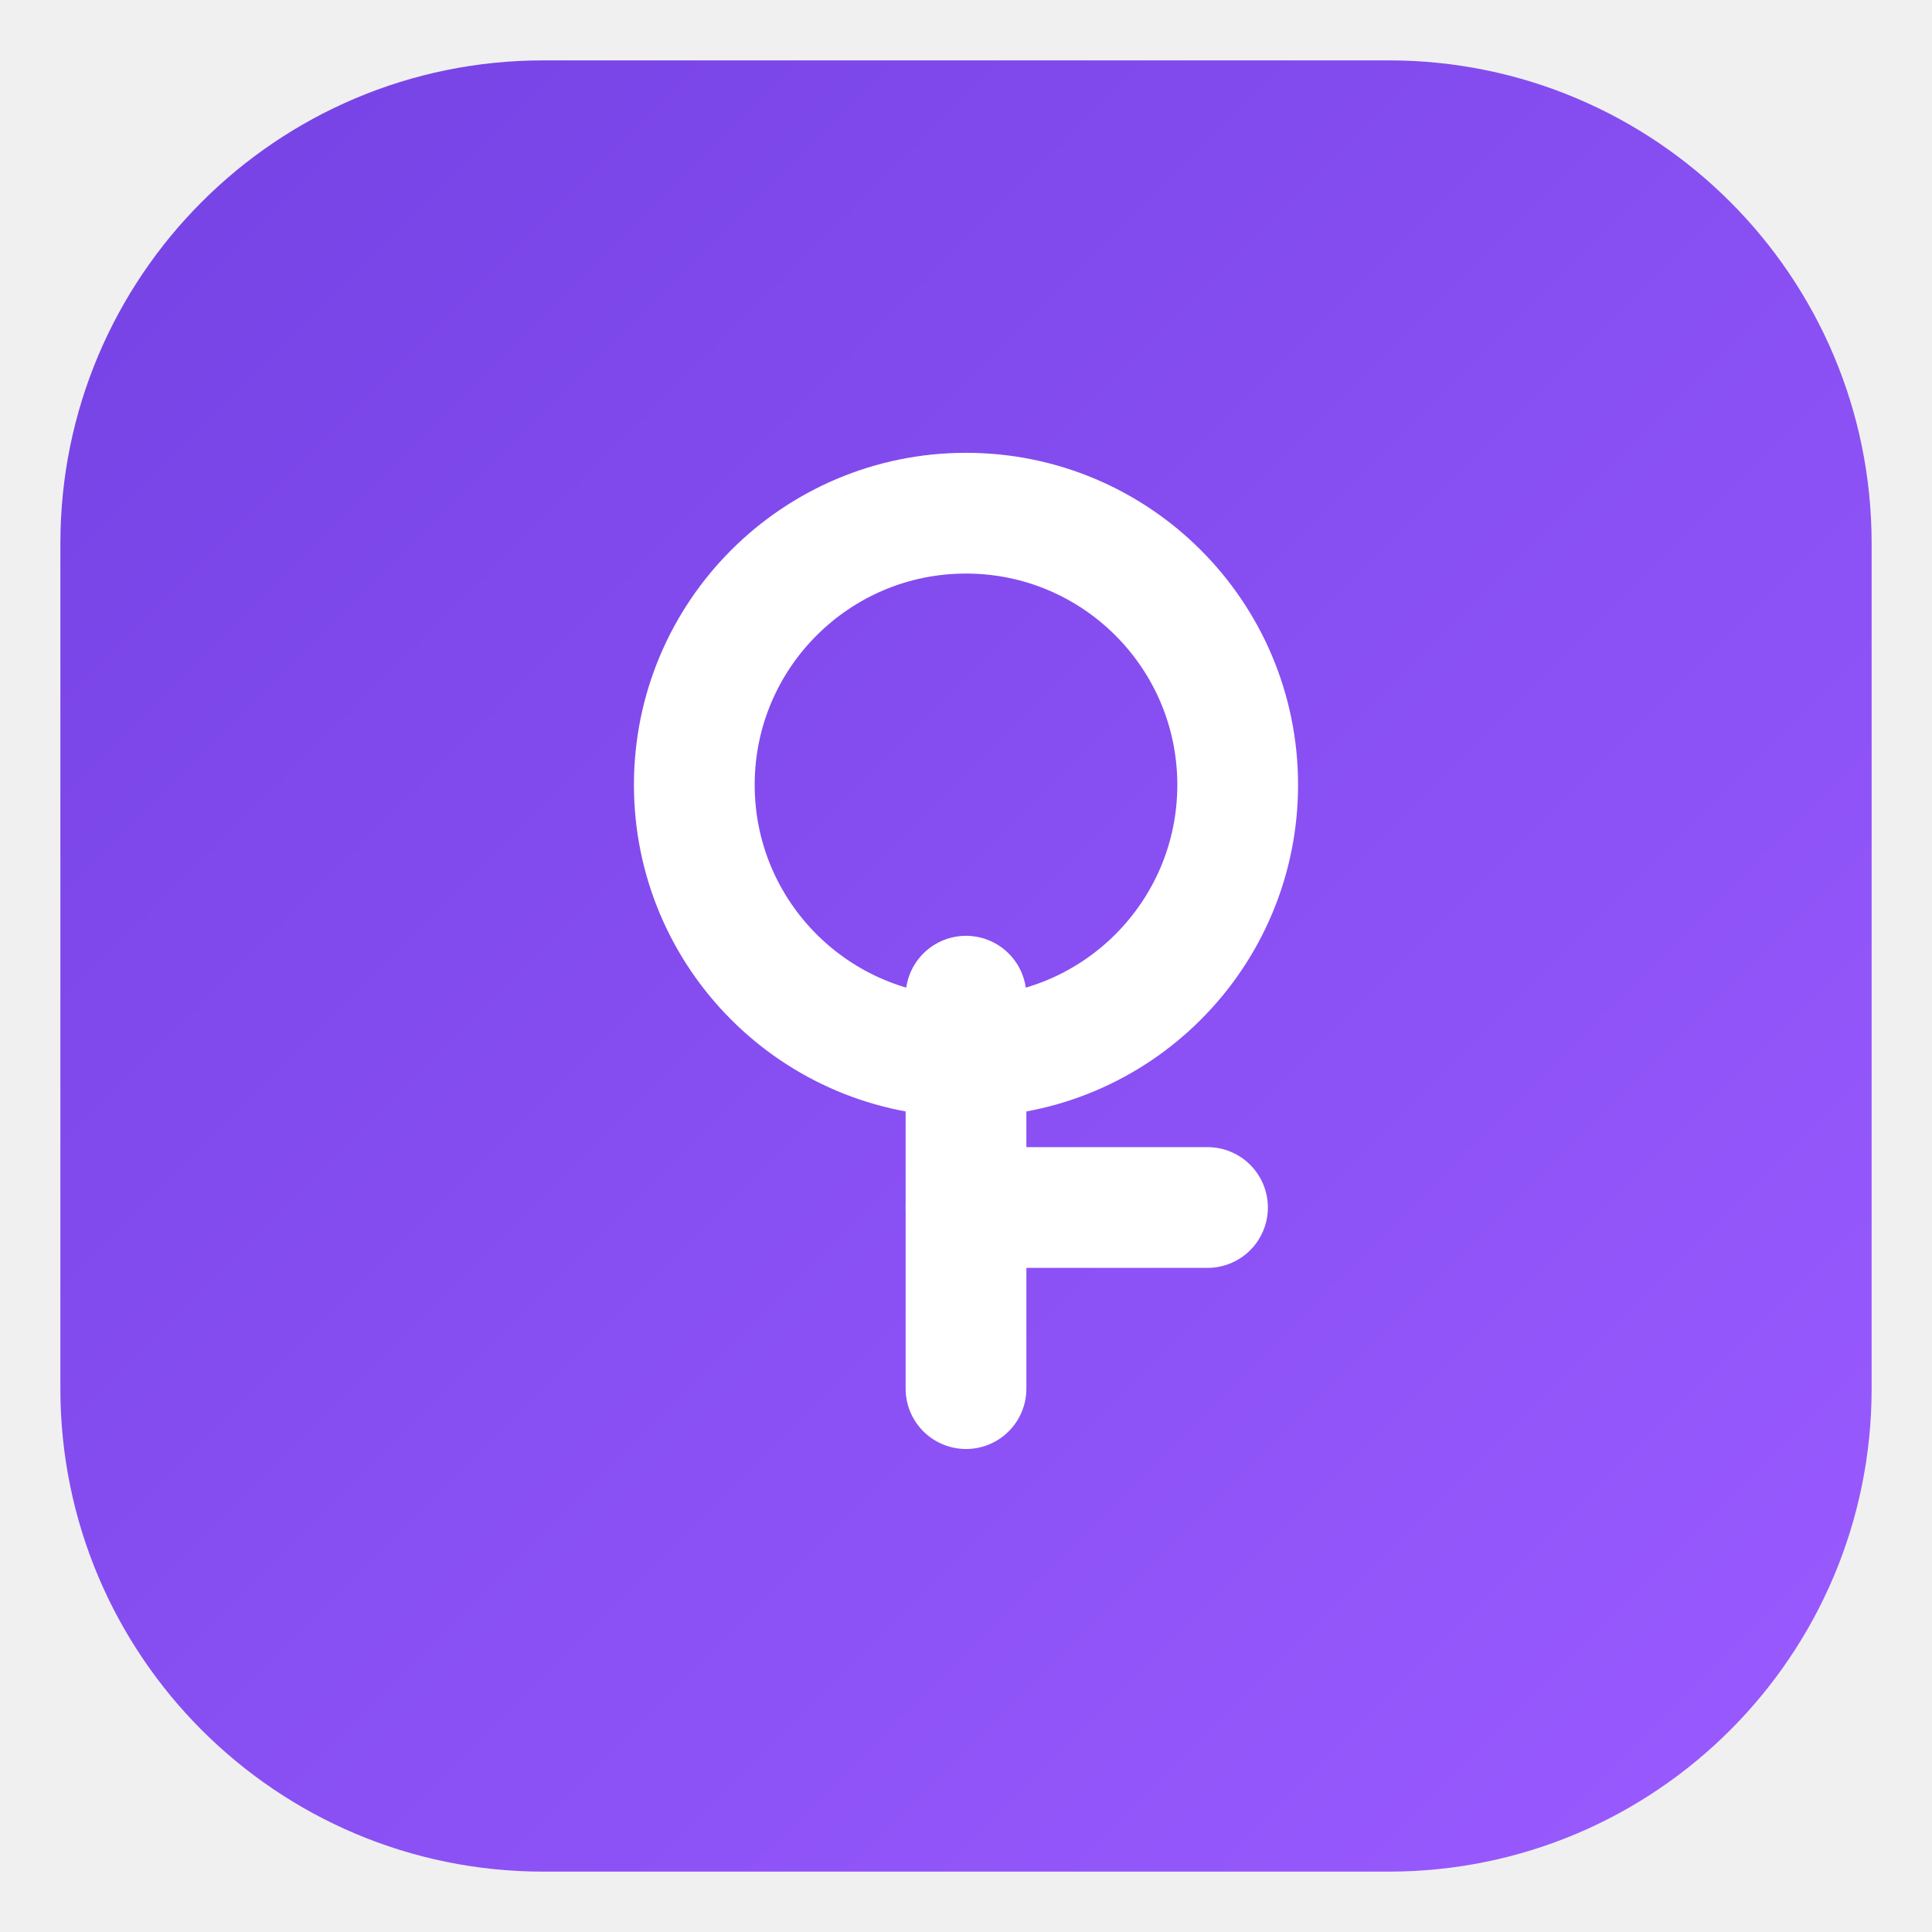
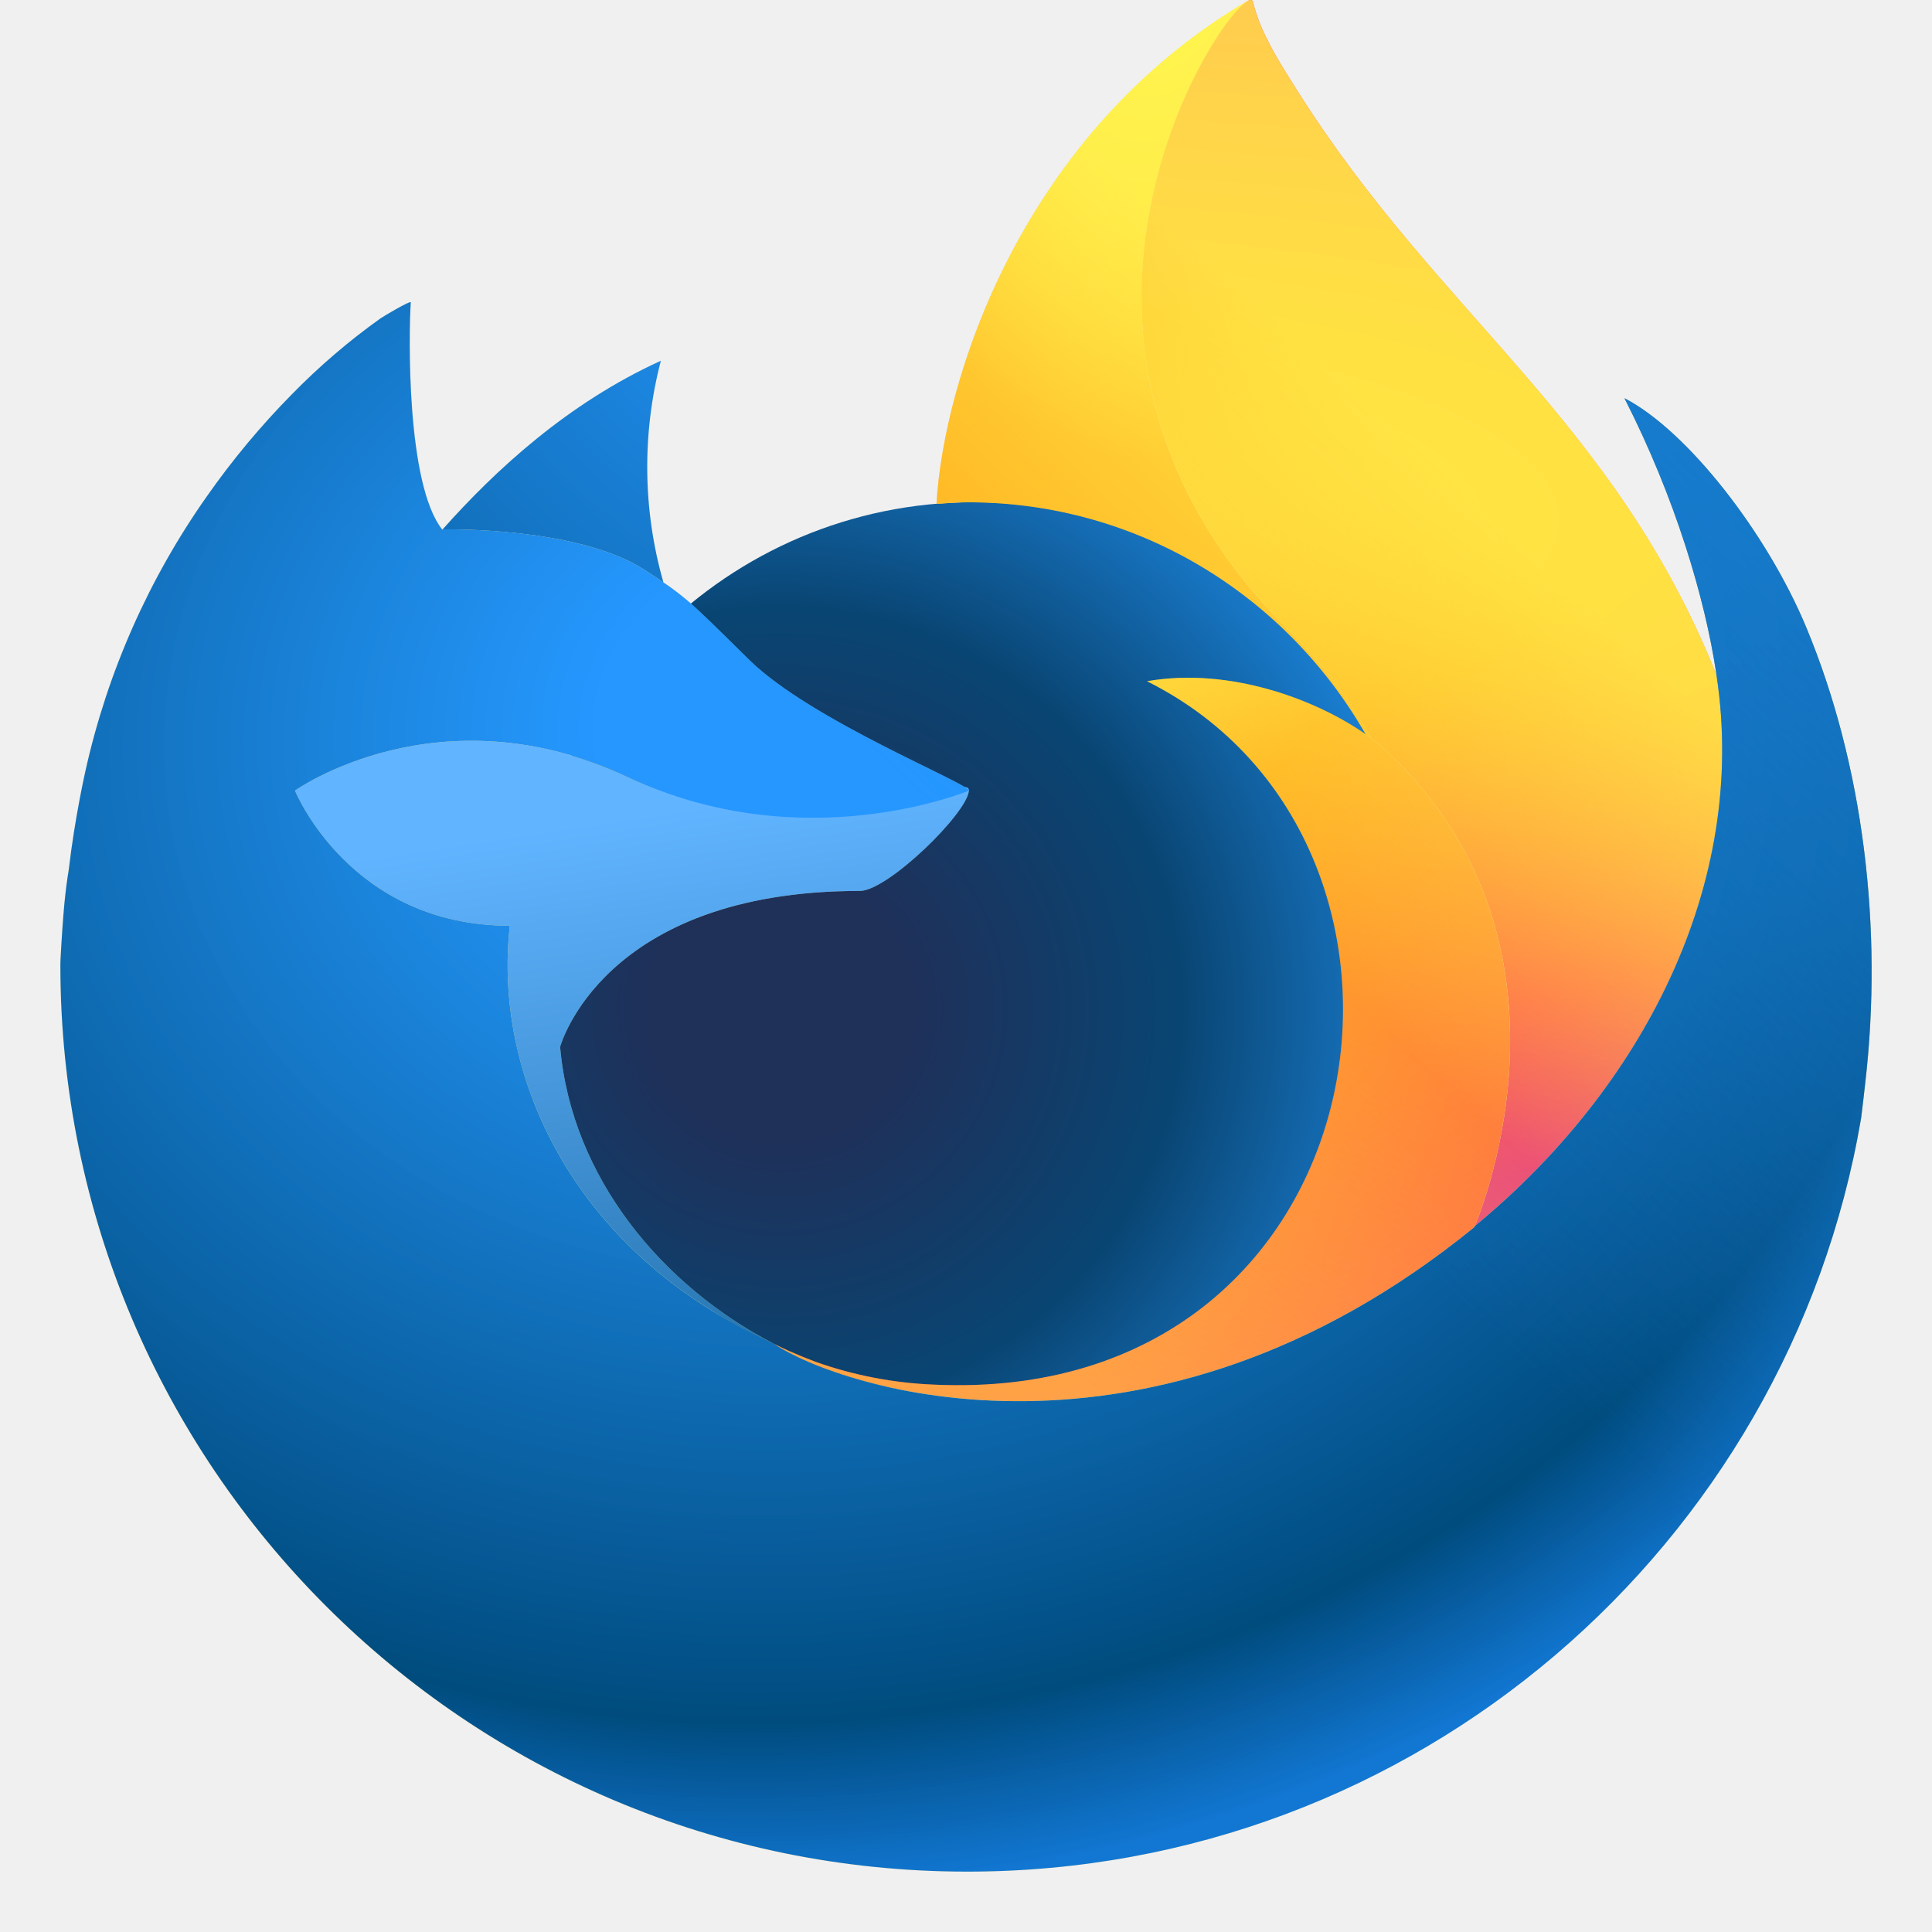
- <svg xmlns="http://www.w3.org/2000/svg" viewBox="0 0 64 64" width="64" height="64" role="img" aria-label="Firefox Enterprise">
+ <svg xmlns="http://www.w3.org/2000/svg" width="225" height="225" viewBox="0 0 225 225" fill="none">
+   <circle cx="113.458" cy="110.482" r="52" fill="url(#paint0_radial_200_642)" />
+   <path d="M159.048 85.517C159.278 85.679 159.487 85.84 159.704 86.001C157.053 81.297 153.753 76.99 149.9 73.207C117.07 40.382 141.291 2.033 145.376 0.085C145.388 0.069 145.412 0.034 145.42 0.025C118.89 15.563 109.89 44.305 109.063 58.685C110.294 58.6 111.521 58.497 112.773 58.497C132.571 58.497 149.814 69.382 159.048 85.517Z" fill="url(#paint1_radial_200_642)" />
+   <path d="M149.9 73.207C153.753 76.99 157.053 81.296 159.704 86.001C160.285 86.437 160.828 86.873 161.289 87.298C185.232 109.358 172.687 140.559 171.751 142.783C191.202 126.761 203.645 103.064 199.899 78.604C187.957 48.839 167.707 36.836 151.172 10.703C150.337 9.381 149.5 8.056 148.684 6.66C148.269 5.947 147.881 5.218 147.521 4.475C146.834 3.149 146.304 1.747 145.942 0.297C145.945 0.229 145.922 0.162 145.877 0.109C145.833 0.057 145.771 0.023 145.702 0.014C145.638 -0.004 145.569 -0.004 145.504 0.014C145.489 0.02 145.467 0.037 145.452 0.043C145.428 0.052 145.399 0.073 145.374 0.087C141.291 2.033 117.07 40.382 149.9 73.207Z" fill="url(#paint2_radial_200_642)" />
+   <path d="M161.289 87.298C160.828 86.873 160.285 86.437 159.704 86C159.489 85.839 159.278 85.678 159.048 85.517C153.409 81.556 143.311 77.643 133.583 79.335C171.57 98.326 161.372 163.722 108.734 161.253C104.046 161.062 99.414 160.168 94.992 158.603C93.946 158.209 92.912 157.786 91.89 157.334C91.294 157.063 90.698 156.788 90.11 156.484C90.131 156.498 90.16 156.515 90.181 156.528C97.525 161.538 133.792 173.779 171.693 142.92L171.751 142.782C172.687 140.561 185.232 109.359 161.289 87.298Z" fill="url(#paint3_radial_200_642)" />
+   <path d="M210.371 73.104C205.781 62.063 196.484 50.144 189.184 46.376C195.126 58.024 198.564 69.708 199.878 78.428C199.878 78.445 199.885 78.488 199.899 78.604C187.957 48.839 167.707 36.836 151.172 10.703C150.337 9.381 149.5 8.056 148.684 6.66C148.269 5.947 147.881 5.218 147.521 4.475C146.834 3.149 146.305 1.747 145.942 0.297C145.945 0.229 145.922 0.162 145.877 0.109C145.833 0.057 145.771 0.023 145.702 0.014C145.638 -0.004 145.569 -0.004 145.504 0.014C145.489 0.02 145.467 0.037 145.452 0.043C145.428 0.052 145.399 0.073 145.374 0.087C145.386 0.071 145.411 0.036 145.418 0.027C118.888 15.565 109.888 44.307 109.061 58.687C110.292 58.602 111.519 58.499 112.771 58.499C132.57 58.499 149.813 69.384 159.046 85.518C153.407 81.557 143.309 77.644 133.581 79.336C171.567 98.327 161.369 163.723 108.732 161.254C104.044 161.062 99.412 160.169 94.99 158.603C93.944 158.21 92.909 157.787 91.888 157.335C91.292 157.064 90.696 156.789 90.108 156.485C90.129 156.499 90.158 156.516 90.179 156.529C89.663 156.28 89.15 156.025 88.641 155.763C89.135 155.999 89.599 156.257 90.106 156.483C77.209 149.817 66.559 137.22 65.228 121.923C65.228 121.923 70.103 103.758 100.135 103.758C103.382 103.758 112.664 94.699 112.835 92.072C112.796 91.214 94.415 83.903 87.249 76.842C83.42 73.07 81.602 71.251 79.992 69.887C79.118 69.149 78.205 68.459 77.256 67.821C74.849 59.399 74.747 50.486 76.96 42.011C66.111 46.951 57.673 54.76 51.538 61.655H51.489C47.302 56.352 47.598 38.859 47.836 35.207C47.786 34.98 44.713 36.802 44.311 37.077C40.616 39.714 37.162 42.672 33.99 45.918C30.38 49.58 27.082 53.537 24.13 57.747C24.13 57.752 24.127 57.758 24.126 57.763C24.126 57.758 24.129 57.752 24.13 57.747C17.339 67.371 12.523 78.245 9.959 89.741C9.909 89.97 9.866 90.207 9.817 90.438C9.618 91.368 8.725 96.086 8.6 97.098C8.59 97.176 8.609 97.021 8.6 97.098C7.785 101.974 7.265 106.895 7.042 111.833C7.042 112.013 7.031 112.192 7.031 112.372C7.031 170.691 54.316 217.969 112.642 217.969C164.878 217.969 208.25 180.049 216.741 130.241C216.92 128.889 217.063 127.53 217.221 126.166C219.32 108.057 216.988 89.022 210.371 73.104ZM199.894 78.528C199.899 78.565 199.906 78.604 199.912 78.641L199.908 78.63L199.894 78.528Z" fill="url(#paint4_linear_200_642)" />
+   <path d="M65.232 121.923C65.232 121.923 70.107 103.758 100.139 103.758C103.385 103.758 112.667 94.699 112.839 92.072C113.011 89.445 93.635 100.137 73.186 90.516C51.108 80.128 34.356 92.072 34.356 92.072C34.356 92.072 40.718 107.808 59.376 107.808C57.419 125.073 66.548 145.206 88.644 155.763C89.138 155.999 89.602 156.257 90.109 156.483C77.212 149.817 66.562 137.22 65.232 121.923Z" fill="url(#paint5_linear_200_642)" />
+   <path fill-rule="evenodd" clip-rule="evenodd" d="M44.314 37.076C44.716 36.801 47.789 34.979 47.839 35.205C47.6 38.858 47.306 56.351 51.492 61.654H51.541C52.054 61.64 67.369 61.365 75.07 66.371C75.805 66.846 76.535 67.33 77.26 67.821C78.209 68.459 79.122 69.148 79.995 69.886C81.605 71.251 83.423 73.07 87.252 76.842C94.417 83.902 112.796 91.213 112.838 92.072C112.754 92.107 93.59 100.116 73.186 90.516C51.108 80.128 34.356 92.072 34.356 92.072C34.356 92.072 40.718 107.808 59.376 107.808C57.419 125.072 66.547 145.203 88.644 155.763C89.153 156.025 89.666 156.28 90.182 156.529C97.525 161.539 133.793 173.781 171.693 142.921L171.751 142.784C191.202 126.761 203.644 103.064 199.899 78.604C199.885 78.488 199.878 78.445 199.878 78.428C198.564 69.708 195.125 58.024 189.184 46.376C196.484 50.144 205.781 62.063 210.371 73.104C216.988 89.021 219.32 108.057 217.221 126.166C217.063 127.53 216.92 128.889 216.741 130.241C208.25 180.049 164.878 217.969 112.643 217.969C54.317 217.969 7.031 170.691 7.03 112.372C7.03 112.192 7.041 112.013 7.041 111.833C7.345 106.218 7.601 103.729 8.006 101.294C8.719 95.173 9.931 89.87 9.959 89.741C12.523 78.244 17.339 67.37 24.13 57.746C27.083 53.536 30.382 49.579 33.992 45.917C37.165 42.672 40.619 39.713 44.314 37.076ZM199.908 78.63L199.911 78.641C199.906 78.604 199.899 78.565 199.894 78.528L199.908 78.63Z" fill="url(#paint6_radial_200_642)" />
+   <path fill-rule="evenodd" clip-rule="evenodd" d="M44.314 37.076C44.716 36.801 47.789 34.979 47.839 35.205C47.6 38.858 47.306 56.351 51.492 61.654H51.541C52.054 61.64 67.369 61.365 75.07 66.371C75.805 66.846 76.535 67.33 77.26 67.821C78.209 68.459 79.122 69.148 79.995 69.886C81.605 71.251 83.423 73.07 87.252 76.842C94.417 83.902 112.796 91.213 112.838 92.072C112.754 92.107 93.59 100.116 73.186 90.516C51.108 80.128 34.356 92.072 34.356 92.072C34.356 92.072 40.718 107.808 59.376 107.808C57.419 125.072 66.547 145.203 88.644 155.763C89.153 156.025 89.666 156.28 90.182 156.529C97.525 161.539 133.793 173.781 171.693 142.921L171.751 142.784C191.202 126.761 203.644 103.064 199.899 78.604C199.885 78.488 199.878 78.445 199.878 78.428C198.564 69.708 195.125 58.024 189.184 46.376C196.484 50.144 205.781 62.063 210.371 73.104C216.988 89.021 219.32 108.057 217.221 126.166C217.063 127.53 216.92 128.889 216.741 130.241C208.25 180.049 164.878 217.969 112.643 217.969C54.317 217.969 7.031 170.691 7.03 112.372C7.03 112.192 7.041 112.013 7.041 111.833C7.345 106.218 7.601 103.729 8.006 101.294C8.719 95.173 9.931 89.87 9.959 89.741C12.523 78.244 17.339 67.37 24.13 57.746C27.083 53.536 30.382 49.579 33.992 45.917C37.165 42.672 40.619 39.713 44.314 37.076ZM199.908 78.63L199.911 78.641C199.906 78.604 199.899 78.565 199.894 78.528L199.908 78.63Z" fill="url(#paint7_linear_200_642)" />
+   <path fill-rule="evenodd" clip-rule="evenodd" d="M44.314 37.076C44.716 36.801 47.789 34.979 47.839 35.205C47.6 38.858 47.306 56.351 51.492 61.654H51.541C52.054 61.64 67.369 61.365 75.07 66.371C75.805 66.846 76.535 67.33 77.26 67.821C78.209 68.459 79.122 69.148 79.995 69.886C81.605 71.251 83.423 73.07 87.252 76.842C94.417 83.902 112.796 91.213 112.838 92.072C112.754 92.107 93.59 100.116 73.186 90.516C51.108 80.128 34.356 92.072 34.356 92.072C34.356 92.072 40.718 107.808 59.376 107.808C57.419 125.072 66.547 145.203 88.644 155.763C89.153 156.025 89.666 156.28 90.182 156.529C97.525 161.539 133.793 173.781 171.693 142.921L171.751 142.784C191.202 126.761 203.644 103.064 199.899 78.604C199.885 78.488 199.878 78.445 199.878 78.428C198.564 69.708 195.125 58.024 189.184 46.376C196.484 50.144 205.781 62.063 210.371 73.104C216.988 89.021 219.32 108.057 217.221 126.166C217.063 127.53 216.92 128.889 216.741 130.241C208.25 180.049 164.878 217.969 112.643 217.969C54.317 217.969 7.031 170.691 7.03 112.372C7.03 112.192 7.041 112.013 7.041 111.833C7.345 106.218 7.601 103.729 8.006 101.294C8.719 95.173 9.931 89.87 9.959 89.741C12.523 78.244 17.339 67.37 24.13 57.746C27.083 53.536 30.382 49.579 33.992 45.917C37.165 42.672 40.619 39.713 44.314 37.076ZM199.908 78.63L199.911 78.641C199.906 78.604 199.899 78.565 199.894 78.528L199.908 78.63Z" fill="white" fill-opacity="0.1" style="mix-blend-mode:overlay" />
+   <path d="M75.071 66.373C75.807 66.847 76.537 67.331 77.26 67.823C74.853 59.401 74.751 50.488 76.964 42.013C66.115 46.953 57.676 54.762 51.542 61.657C52.049 61.642 67.368 61.367 75.071 66.373Z" fill="url(#paint8_radial_200_642)" />
  <defs>
-     <linearGradient id="g" x1="0" y1="0" x2="1" y2="1">
-       <stop offset="0" stop-color="#7542e4" />
-       <stop offset="1" stop-color="#9a5bff" />
+     <radialGradient id="paint0_radial_200_642" cx="0" cy="0" r="1" gradientUnits="userSpaceOnUse" gradientTransform="translate(91 117.5) rotate(-16.1892) scale(80.7001)">
+       <stop offset="0.188" stop-color="#1F3059" />
+       <stop offset="0.577" stop-color="#094573" />
+       <stop offset="1" stop-color="#1D89E3" />
+     </radialGradient>
+     <radialGradient id="paint1_radial_200_642" cx="0" cy="0" r="1" gradientUnits="userSpaceOnUse" gradientTransform="translate(133.371 -10.2917) scale(70.8972 120.366)">
+       <stop offset="0.13" stop-color="#FFF44F" />
+       <stop offset="0.53" stop-color="#FF980E" />
+     </radialGradient>
+     <radialGradient id="paint2_radial_200_642" cx="0" cy="0" r="1" gradientTransform="matrix(24.6545 110.249 -495.298 24.4672 41.4257 65.8125)" gradientUnits="userSpaceOnUse">
+       <stop stop-color="#FFF44F" />
+       <stop offset="0.3" stop-color="#FF980E" />
+       <stop offset="0.57" stop-color="#FF3647" />
+       <stop offset="0.74" stop-color="#E31587" />
+     </radialGradient>
+     <radialGradient id="paint3_radial_200_642" cx="0" cy="0" r="1" gradientUnits="userSpaceOnUse" gradientTransform="translate(106.318 43.1246) scale(204.442 200.85)">
+       <stop offset="0.14" stop-color="#FFF44F" />
+       <stop offset="0.312" stop-color="#FF980E" />
+       <stop offset="0.66" stop-color="#FF3647" />
+       <stop offset="0.9" stop-color="#E31587" />
+     </radialGradient>
+     <linearGradient id="paint4_linear_200_642" x1="175.781" y1="30.516" x2="40.177" y2="178.679" gradientUnits="userSpaceOnUse">
+       <stop offset="0.115" stop-color="#FFF44F" stop-opacity="0.8" />
+       <stop offset="0.377" stop-color="#FFF44F" stop-opacity="0.27" />
+       <stop offset="0.65" stop-color="#FFF44F" stop-opacity="0.52" />
    </linearGradient>
+     <linearGradient id="paint5_linear_200_642" x1="122" y1="197.5" x2="104" y2="79.5" gradientUnits="userSpaceOnUse">
+       <stop offset="0.013" stop-color="#004C7F" />
+       <stop offset="0.91" stop-color="#61B4FF" />
+     </linearGradient>
+     <radialGradient id="paint6_radial_200_642" cx="0" cy="0" r="1" gradientTransform="matrix(18.8295 133.861 -154.48 21.6245 93.6701 84.1083)" gradientUnits="userSpaceOnUse">
+       <stop offset="0.152" stop-color="#228CFF" />
+       <stop offset="0.856" stop-color="#004572" />
+       <stop offset="1" stop-color="#106CCD" />
+     </radialGradient>
+     <linearGradient id="paint7_linear_200_642" x1="103.085" y1="172.742" x2="238.657" y2="28.603" gradientUnits="userSpaceOnUse">
+       <stop offset="0.309" stop-color="#1C7EE1" stop-opacity="0" />
+       <stop offset="1" stop-color="#1A7CE0" />
+     </linearGradient>
+     <radialGradient id="paint8_radial_200_642" cx="0" cy="0" r="1" gradientUnits="userSpaceOnUse" gradientTransform="translate(105.551 16.2032) rotate(102.69) scale(129.971 130.433)">
+       <stop offset="0.1" stop-color="#2598FF" />
+       <stop offset="0.952" stop-color="#004C7F" />
+     </radialGradient>
  </defs>
-   <rect x="2" y="2" width="60" height="60" rx="16" fill="url(#g)" />
-   <circle cx="32" cy="26" r="9" fill="none" stroke="#fff" stroke-width="4" />
-   <path d="M32 33 L32 46" stroke="#fff" stroke-width="4" stroke-linecap="round" />
-   <path d="M32 40 L40 40" stroke="#fff" stroke-width="4" stroke-linecap="round" />
</svg>
